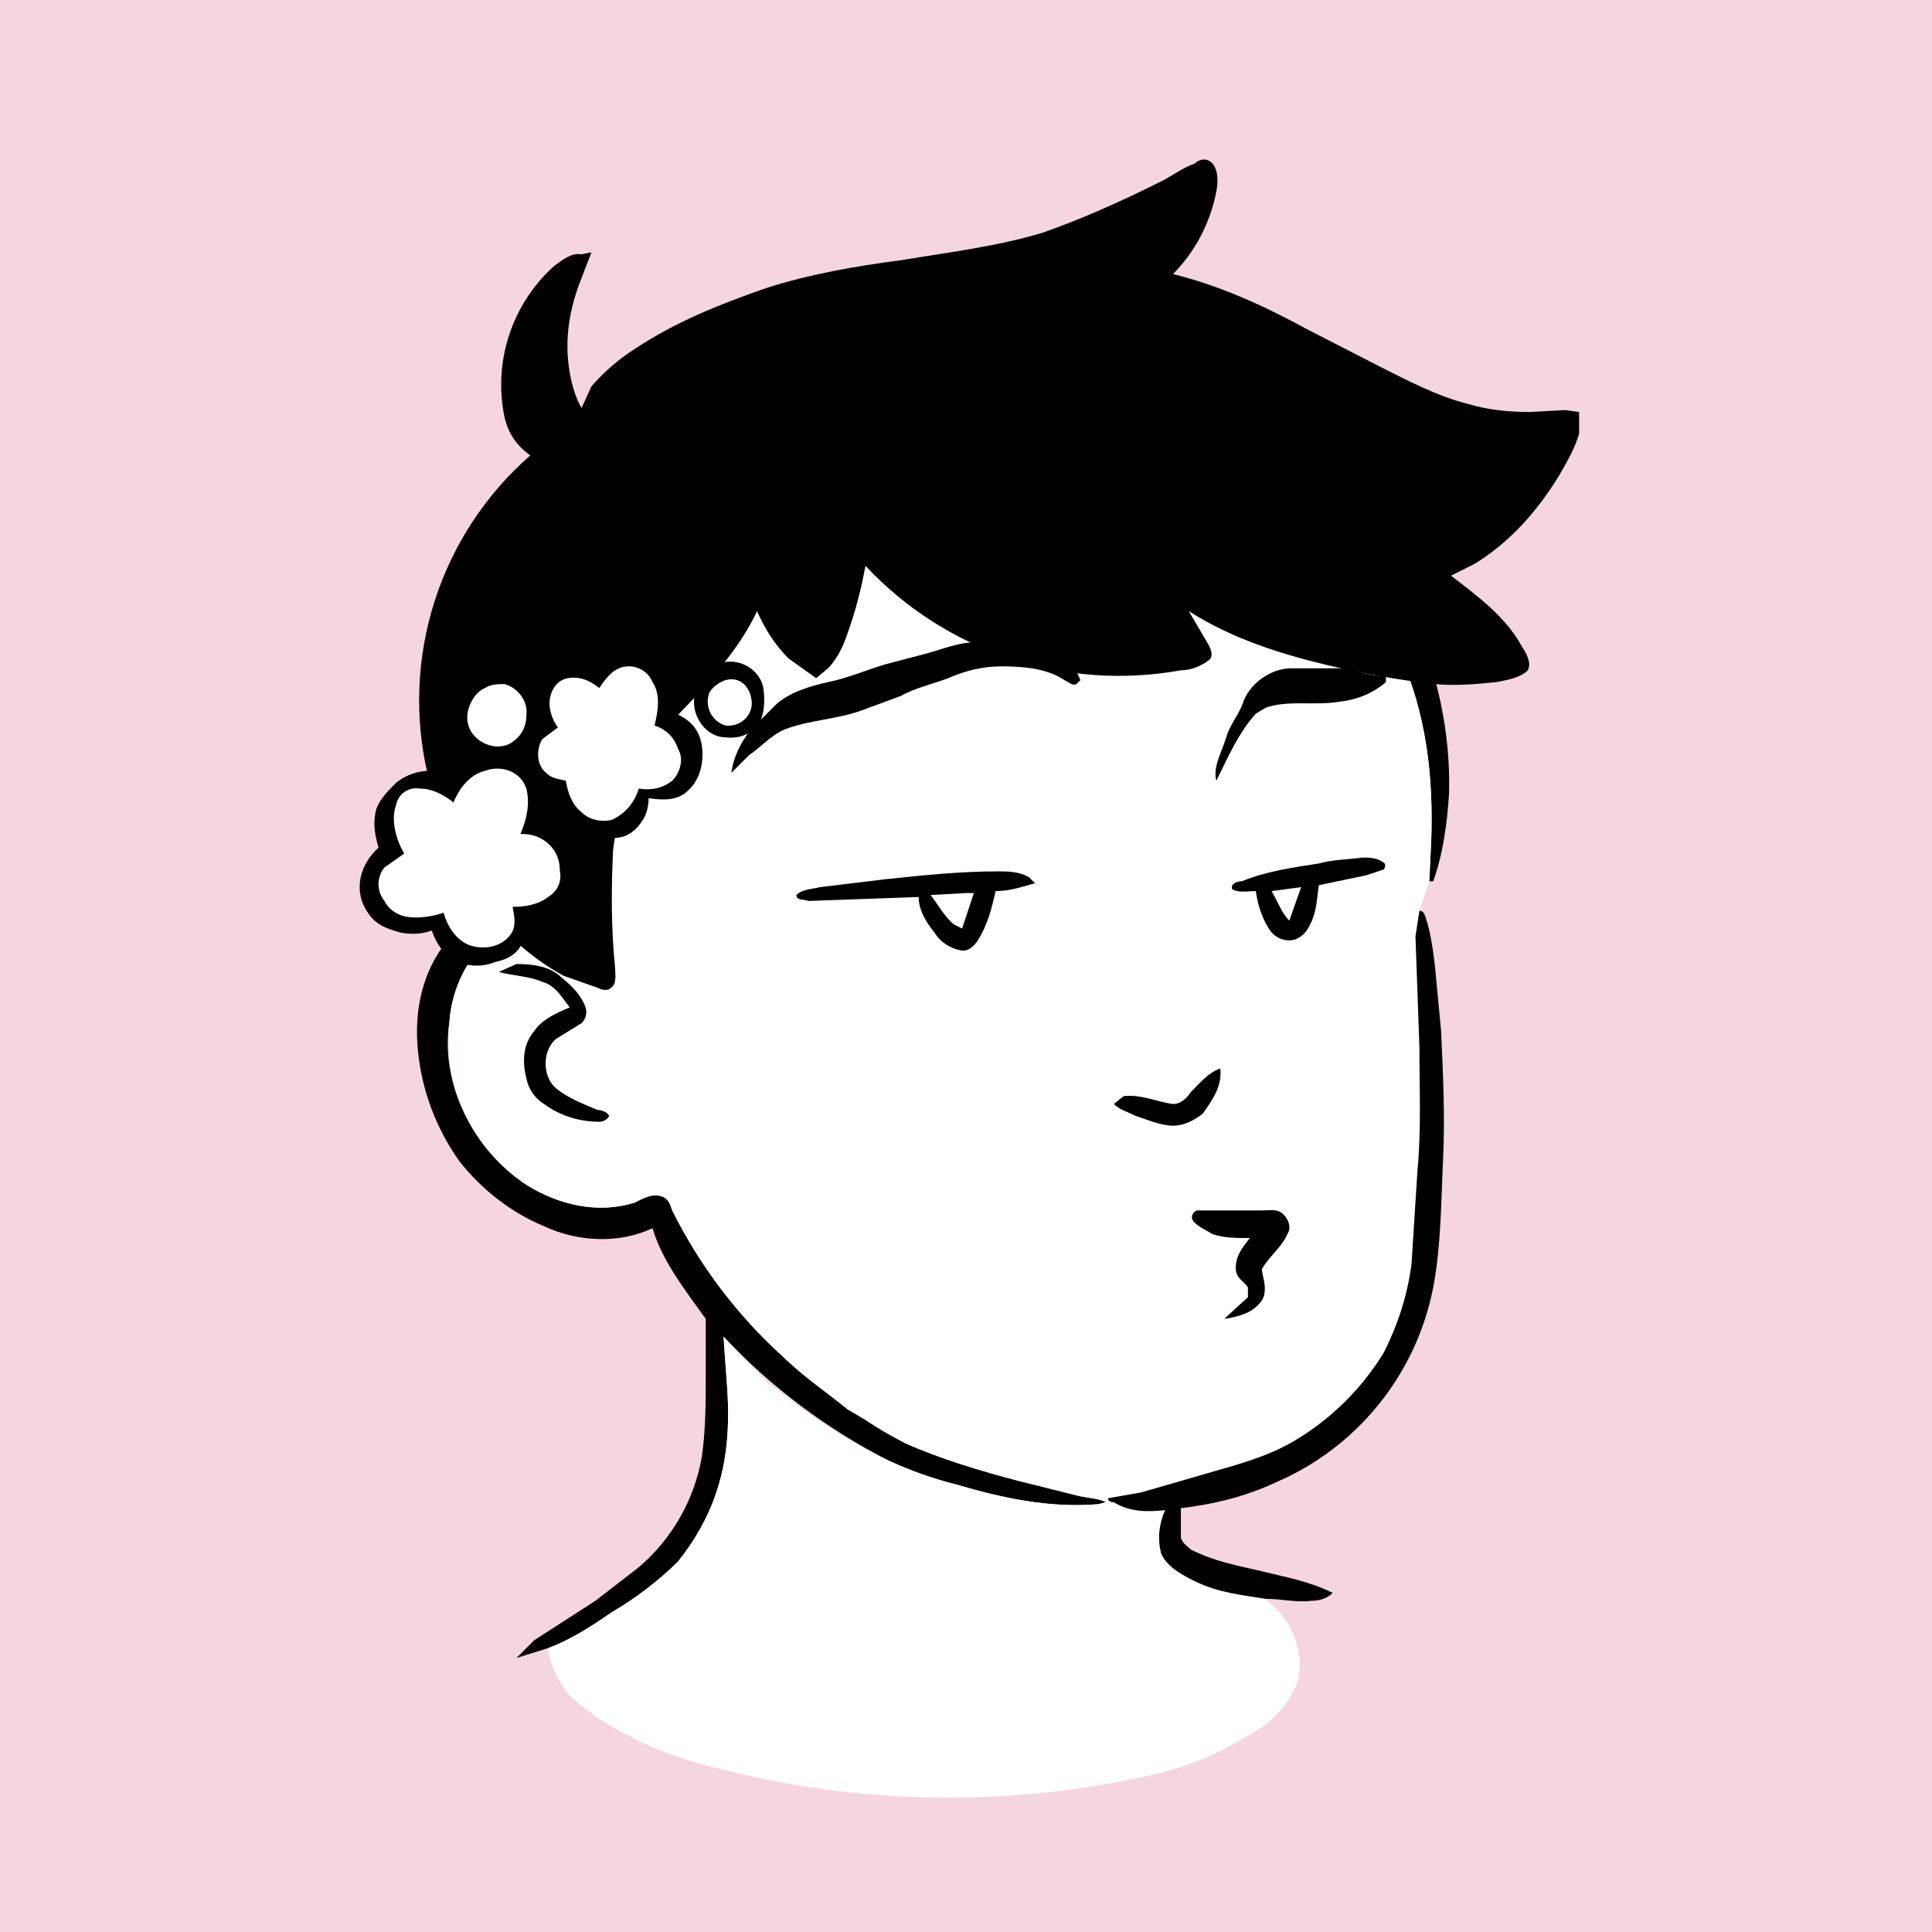
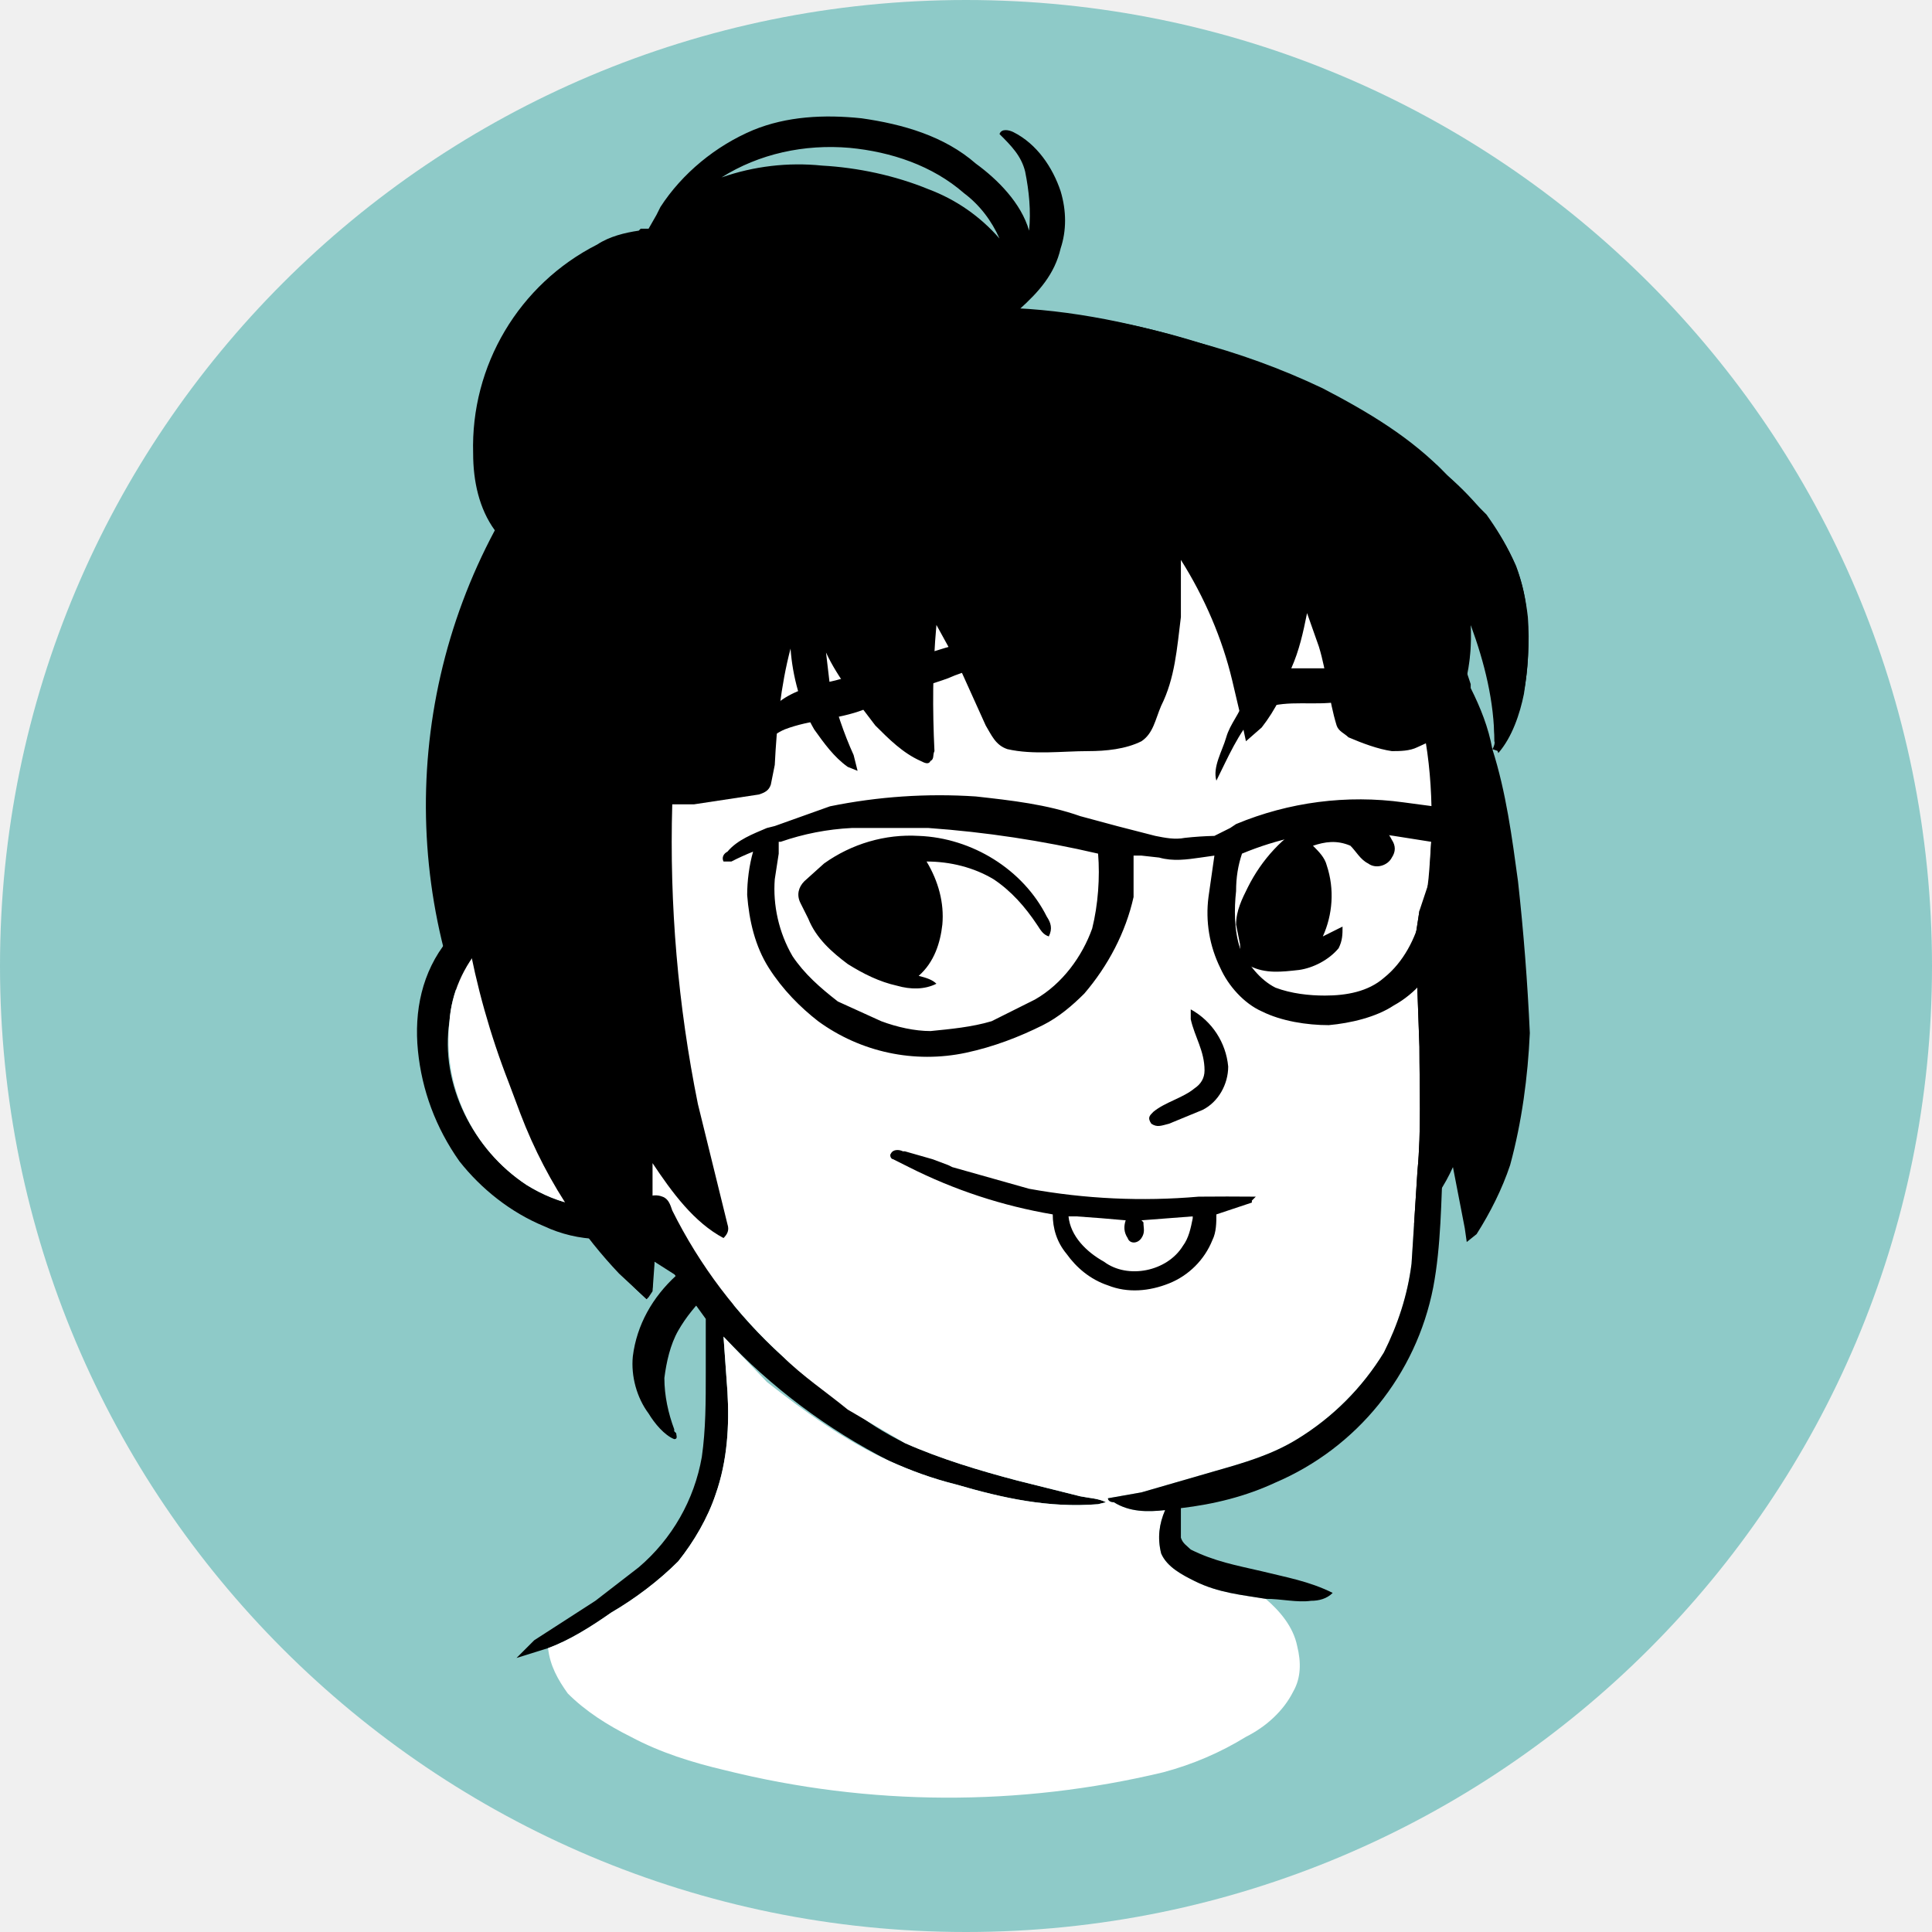
<svg xmlns="http://www.w3.org/2000/svg" viewBox="0 0 980 980" fill="none" shape-rendering="auto">
  <mask id="viewboxMask">
-     <rect width="980" height="980" rx="0" ry="0" x="0" y="0" fill="#fff" />
+     <rect width="980" height="980" rx="490" ry="490" x="0" y="0" fill="#fff" />
  </mask>
  <g mask="url(#viewboxMask)">
    <rect fill="url(#backgroundLinear)" width="980" height="980" x="0" y="0" />
    <defs>
-       <linearGradient id="backgroundLinear" gradientTransform="rotate(117 0.5 0.5)">
-         <stop stop-color="#f5d5e0" />
-         <stop offset="1" stop-color="#f5d5e0" />
+       <linearGradient id="backgroundLinear" gradientTransform="rotate(43 0.5 0.5)">
+         <stop stop-color="#8ecac8" />
+         <stop offset="1" stop-color="#8ecac8" />
      </linearGradient>
    </defs>
    <g transform="translate(10 -60)">
+       <path fill-rule="evenodd" clip-rule="evenodd" d="M427 120c21 3 42 9 58 23 11 8 23 20 27 34 1-10 0-20-2-30-2-8-7-13-13-19 1-3 5-2 7-1 12 6 20 18 24 30 3 10 3 20 0 29-3 13-11 22-21 31a391 391 0 0 1 212 79l25 25c10 14 18 29 20 46 2 18 2 37-4 55-2 7-5 14-10 19l-3-1c7 22 10 45 13 67a1185 1185 0 0 1 6 77c-1 22-4 45-10 67-4 12-10 24-17 35l-5 4-1-7-6-31c-4 9-10 18-17 26-5 6-11 10-18 14l-3 3-9 6c-16 9-33 16-50 21a569 569 0 0 1-207 15v-1h-8c-19-3-38-8-55-15l-5-2-6-3c-6 6-11 12-15 19s-6 16-7 24c0 9 2 18 5 26v1l1 1c0 1 1 3-1 3-5-2-10-8-13-13-6-8-9-19-8-29 2-16 10-30 22-41l-11-7v1l-1 14-2 3-1 1-14-13c-18-19-33-41-43-65l-6-10-3-4a296 296 0 0 1-11-298c-8-11-11-25-11-39a115 115 0 0 1 63-106c6-4 14-6 21-7l1-1h4l4-7 2-4c11-17 28-31 47-39 17-7 36-8 55-6Zm-6 15c21 2 42 9 58 23 8 6 14 14 18 23a89 89 0 0 0-36-25c-17-7-36-11-54-12a118 118 0 0 0-51 6c19-12 42-17 65-15Zm316 243-1-1c0 8 0 16-2 24l2 6v2c5 10 9 20 11 31 2-3 1-6 1-10v-3a171 171 0 0 0-11-49Z" fill="#000000" />
      <path d="M528 244c41 6 80 22 113 47 28 21 50 49 65 81 13 28 20 60 19 91-1 15-3 30-8 44h-2l1-21c1-30-2-59-13-87-10-30-28-57-50-79-42-40-98-62-156-63a243 243 0 0 0-196 94 207 207 0 0 0-40 139l2 25c8 0 19 0 25 7l-3 3-17 1c-12 1-24 5-33 13a64 64 0 0 0-17 39c-5 32 12 65 39 83 16 10 36 15 55 9 4-2 9-5 14-3 3 1 4 4 5 7a251 251 0 0 0 90 100c8 7 18 13 28 18 18 8 38 14 57 19l32 8c5 1 9 1 13 3l-4 1c-25 2-48-3-72-10-12-3-23-7-34-12a306 306 0 0 1-84-63l2 28c1 17 0 35-6 52-4 12-11 24-19 34-10 10-22 19-34 26-10 7-21 14-32 18l-16 5 9-9 31-20 22-17a95 95 0 0 0 32-56c2-14 2-28 2-43v-27c-10-14-22-29-27-46-17 8-38 7-55-1-17-7-32-19-43-33-12-17-19-36-21-56s2-40 15-56c9-10 22-18 35-21-4-14-6-29-6-44a234 234 0 0 1 83-173 249 249 0 0 1 199-55Z" fill="#000" />
      <path d="M653 320c22 22 40 49 50 79 11 28 14 57 13 87l-1 21-5 15-2 13 2 56c0 21 1 42-1 63l-3 47c-2 16-7 31-14 45-11 18-26 33-44 44-13 8-27 12-41 16l-38 11-17 3c0 1 1 2 3 2 8 5 17 5 26 4-3 7-4 14-2 22 3 7 11 11 17 14 12 6 24 7 36 9 7 6 14 14 16 24 2 8 2 16-2 23-5 10-14 18-24 23-13 8-27 14-42 18a468 468 0 0 1-222-1c-17-4-33-9-48-17-12-6-23-13-32-22-5-7-9-14-10-23 11-4 22-11 32-18 12-7 24-16 34-26 8-10 15-22 19-34 6-17 7-35 6-52l-2-28 22 23c19 15 40 30 62 40 11 5 22 9 34 12 24 7 47 12 72 10l4-1c-4-2-8-2-13-3l-32-8c-19-5-39-11-57-19l-29-17c-11-9-23-17-33-27a251 251 0 0 1-56-74c-1-3-2-6-5-7-5-2-10 1-14 3-19 6-39 1-55-9a88 88 0 0 1-39-83c1-14 7-28 17-39 9-8 21-12 33-13l17-1 3-3c-6-7-17-7-25-7l-2-25a207 207 0 0 1 40-139 243 243 0 0 1 196-94c58 1 114 23 156 63Z" fill="#ffffff" />
      <path d="M710 522c3 0 3 4 4 6 3 11 4 23 5 34l2 21c1 22 2 43 1 65-1 21-1 44-5 65a136 136 0 0 1-80 99c-15 7-31 11-48 13v15c1 3 3 4 5 6 12 6 23 8 36 11 12 3 24 5 36 11-3 3-7 4-11 4-7 1-15-1-23-1-12-2-24-3-36-9-6-3-14-7-17-14-2-8-1-15 2-22-9 1-18 1-26-4-2 0-3-1-3-2l17-3 38-11c14-4 28-8 41-16 18-11 33-26 44-44 7-14 12-29 14-45l3-47c2-21 1-42 1-63l-2-56 2-13ZM252 549c8 0 17 1 23 7 5 4 10 9 12 15 1 3 0 6-2 8l-13 8c-7 6-7 19 0 25 6 5 14 8 21 11 2 0 5 1 6 3-1 2-3 3-5 3-10 0-20-3-28-9-5-3-8-8-9-13-2-8-2-17 4-24 4-6 11-9 18-12-4-5-7-11-14-13-7-3-15-3-22-5l9-4Z" fill="#000" />
-       <path d="M681 495c3 0 7 0 10 2 2 1 2 2 1 4l-9 3-24 5c-1 6-1 13-4 19-2 5-6 9-11 9s-9-3-11-7c-3-5-5-11-6-18-4 0-9 1-12-1-1-3 3-4 5-4 12-5 26-7 39-9 7-2 15-2 22-3ZM496 502c5 0 11 0 16 3l3 3c-7 2-13 4-20 4-2 9-4 17-9 25-2 3-5 6-9 5-5-1-10-4-13-9-4-5-8-11-8-18l-56 2c-2-1-6 0-6-3 3-3 8-3 12-4l33-4c19-2 38-4 57-4Z" fill="#000000" />
-       <path d="m650 510-6 17c-4-4-6-10-9-15l15-2ZM484 513l-6 18-4-2c-5-4-8-10-12-15l18-1h4Z" fill="#fff" />
+       <path d="M681 473c6 2 12 7 15 13 2 3 2 6 0 9-2 4-8 6-12 3-4-2-6-6-9-9-7-3-13-2-19 0 3 3 6 6 7 10 4 12 3 25-2 36l10-5c0 4 0 7-2 11-5 6-13 10-20 11-9 1-17 2-25-2-4-3-5-7-5-11l-2-10c0-7 3-13 6-19 7-14 18-26 31-33 8-4 18-6 27-4ZM456 484c27 1 53 17 65 41 2 3 3 6 1 10-3-1-4-3-6-6-6-9-13-17-22-23-10-6-22-9-34-9 6 10 9 21 8 32-1 9-4 19-12 26 4 1 7 2 9 4-6 3-13 3-20 1-9-2-17-6-25-11-8-6-16-13-20-23l-4-8c-2-4-1-8 2-11l10-9c14-10 31-15 48-14Z" fill="#000000" />
      <path d="M505 385c8 1 16 2 23 6 5 4 8 9 10 14l-2 2c-2 1-4-1-6-2-9-6-21-7-32-7-9 0-18 2-27 6-8 3-17 5-24 9l-19 7c-13 5-27 5-40 10-7 3-12 9-18 13l-9 9c1-8 5-16 10-22l13-13c7-6 17-9 26-11 10-2 19-6 29-9l19-5c8-2 15-5 23-6l24-1ZM671 399c7 1 14 4 22 4v3c-7 6-15 9-24 10-12 2-26-1-37 3l-5 3c-9 10-14 22-20 34-2-7 3-15 5-22s7-12 9-19c4-9 14-16 24-16h26Z" fill="#000000" />
-       <path d="M609 602c1 9-4 16-9 23-4 3-9 6-15 6s-13-3-19-5c-4-2-8-3-11-6l5-4c9-1 17 3 25 4 4 0 7-3 9-6 5-5 9-10 15-12Z" fill="#000000" />
-       <path d="M597 674h33c4 0 8-1 11 2s4 7 2 10c-3 7-10 12-13 18l1 5c1 4 1 9-2 12-4 5-11 7-18 8l12-11v-5c-2-3-5-4-6-8-1-7 3-12 7-17-7 0-13 0-19-2-3-2-8-4-10-7-1-2 0-4 2-5Z" fill="#000000" />
-       <path d="M604 142c4 3 4 10 3 15-3 16-11 31-22 42 24 6 46 16 68 28l37 19c14 7 29 15 45 19 10 3 21 4 31 4l18-1 7 1v11c-2 7-6 14-10 21-11 18-25 34-43 45l-12 6c13 10 28 21 36 36 2 3 5 8 3 12-4 4-11 5-16 6-10 1-21 2-31 1-18-2-35-5-52-9-26-6-51-14-73-28l10 17c1 2 3 6 0 8-4 3-9 5-14 5a176 176 0 0 1-160-53c-2 11-5 23-9 34-2 6-5 13-10 18l-6 5-14-10c-7-7-12-15-16-24-7 15-17 27-28 40l-23 24-14 13-2 2-6 42c-1 20-1 40 1 60 0 3 1 8-2 10-2 2-5 1-7 0l-17-6c-13-7-25-17-35-28a241 241 0 0 1-34-74 165 165 0 0 1 52-162c-7-5-11-11-13-19a81 81 0 0 1 25-77c4-3 9-7 14-6l5-1-5 13c-6 15-9 31-6 48 1 6 3 13 6 18l5-11c6-7 14-14 22-19 21-14 44-23 67-31 22-7 45-11 68-14 24-4 49-7 72-14 20-7 40-16 60-26 6-3 11-7 17-9 2-2 5-3 8-1Z" fill="#000000" />
+       <path d="M594 572a37 37 0 0 1 19 29c0 9-5 18-13 22l-17 7c-4 1-6 2-9 0-2-3-1-4 1-6 6-5 15-7 21-12 3-2 5-5 5-9 0-10-5-17-7-26v-5Z" fill="#000000" />
+       <path fill-rule="evenodd" clip-rule="evenodd" d="m463 648-14-4h-1c-2-1-5-1-6 1-1 1 0 3 1 3l6 3 2 1a257 257 0 0 0 73 24c0 7 2 14 7 20 5 7 12 13 21 16 10 4 21 3 31-1s18-12 22-22c2-4 2-9 2-13l18-6v-1l2-2a1497 1497 0 0 0-29 0 324 324 0 0 1-86-4l-39-11-2-1-8-3Zm69 29c1 10 9 18 18 23 12 9 32 5 40-8 3-4 4-9 5-14v-1l-26 2 1 1c0 3 1 5-1 8s-6 3-7 0c-2-3-2-6-1-9a1036 1036 0 0 0-25-2h-4Z" fill="#000000" />
+       <path fill-rule="evenodd" clip-rule="evenodd" d="M485 464c18 2 36 4 53 10a1666 1666 0 0 0 38 10c5 1 10 2 15 1a176 176 0 0 1 15-1l8-4 3-2a163 163 0 0 1 85-11l15 2c5 0 9 2 13 3 4 2 7 3 11 3 3 1 6 2 7 4 2 3 0 6-3 7l-9 2h-3c2 18-3 38-11 55-6 11-14 21-25 27-9 6-22 9-33 10-11 0-24-2-34-7-9-4-17-13-21-22a63 63 0 0 1-6-36l3-21-7 1c-7 1-14 2-21 0l-9-1h-4v21c-4 18-13 35-25 49-6 6-13 12-21 16-12 6-25 11-39 14a94 94 0 0 1-75-16c-9-7-18-16-25-27s-10-24-11-37c0-7 1-15 3-22a123 123 0 0 0-11 5h-4c-1-2 0-4 2-5 5-6 13-9 20-12l4-1 28-10a278 278 0 0 1 74-5Zm-57 16h33a553 553 0 0 1 86 13c1 12 0 26-3 38-5 14-15 28-29 36l-22 11c-10 3-21 4-31 5-8 0-17-2-25-5l-22-10c-9-7-17-14-23-23-7-12-10-26-9-39l2-13v-6h1a129 129 0 0 1 36-7h6Zm269 4-21-3a157 157 0 0 0-56 12c-2 6-3 12-3 19-1 9-1 20 2 29 4 8 10 16 18 20 8 3 17 4 25 4 11 0 22-2 30-9 10-8 16-20 19-32 4-12 4-25 5-37l-19-3Z" fill="#000000" />
+       <path d="M492 216c35 0 70 7 103 17 23 6 45 14 66 24 23 12 45 25 63 44 15 13 27 28 35 46 3 8 5 17 6 26 1 13 0 26-2 39-2 10-6 22-13 30l-2-6c0-20-5-40-12-59 1 19-3 40-15 55-4 4-8 5-12 7s-9 2-13 2c-7-1-15-4-22-7-2-2-5-3-6-6-4-13-5-27-9-40l-6-17c-2 10-4 19-8 28-3 11-8 21-15 30l-8 7-3-14-4-17c-5-21-14-42-26-61v29c-2 16-3 31-10 45-3 7-4 14-10 18-8 4-18 5-27 5-13 0-28 2-41-1-6-2-8-7-11-12l-14-31-11-20c-2 22-2 43-1 64-1 2 0 4-2 5-1 2-3 1-5 0-9-4-16-11-23-18-9-12-19-24-25-37l2 17c3 12 7 24 12 35l2 8-5-2c-7-5-12-12-17-19-7-12-11-27-12-41-5 19-7 39-8 59l-2 10c-1 3-3 4-6 5l-33 5h-11a670 670 0 0 0 13 152l15 61c1 3 0 5-2 7-15-8-26-23-36-38v63l-3 6a245 245 0 0 1-64-94l-6-16a397 397 0 0 1-27-151c1-40 9-80 26-116a217 217 0 0 1 76-91l31-17c11-4 22-9 34-10 10-1 21-3 31 0 4 1 8-1 12-2 20-4 41-6 61-6Z" fill="#000000" />
    </g>
-     <g transform="translate(10 -60)">
-       <path d="M357 396c9-2 18 4 20 12 1 5 1 12-1 17-3 7-11 10-18 9-9 0-16-9-16-18 0-4 2-7 3-11 3-4 8-8 12-9Z" fill="#000000" />
-       <path d="M358 405c7-2 12 3 13 9 2 8-5 15-13 14-7-2-11-10-8-17 2-3 5-5 8-6Z" fill="#fff" />
-       <path fill-rule="evenodd" clip-rule="evenodd" d="M326 398c-2-4-5-7-9-9-5-1-10 1-14 3-4 1-7 4-9 7-11-4-23 0-30 10-3-4-6-7-10-9-3-1-6 0-9 1l-4 1c-6 1-12 3-16 9-4 7-4 16 0 23 2 5 6 8 11 10-7 1-13 5-17 11l-2-1-9-3c-6 0-12 2-17 6-4 4-8 8-10 13-2 7-1 13 1 20-9 8-13 21-6 32 4 7 10 9 17 11 5 1 11 1 16-1 2 6 6 12 11 15 6 3 14 4 21 1 5-1 10-3 13-8 3-3 3-8 4-12 5-2 9-3 13-7 5-4 9-10 10-16s0-12-2-17c-3-6-9-10-15-12 1-5 2-9 1-14l6 2c2 6 4 11 8 15 7 5 15 7 23 6 6 0 11-4 14-9 2-3 3-7 3-11h1c7 1 14 1 19-4 7-6 9-18 6-27-3-8-9-11-17-14 2-7 2-15-2-22Zm-70 51 2-10-10 6 8 4Z" fill="#000000" />
-       <path d="M236 409c3-2 7-2 10-2 7 2 12 9 11 16 0 6-3 11-8 14-9 5-22-2-22-13 0-6 4-13 9-15ZM309 398c5 0 10 3 12 8 4 6 3 14 1 22 6 2 10 6 12 12 3 5 1 12-3 16-5 4-11 5-17 4-2 7-7 13-14 16-5 1-11 0-15-4-5-4-7-10-8-16-4-1-7-1-10-4-5-4-5-12-2-17l8-6c-3-4-5-10-4-15s4-9 9-10c6-1 11 1 16 5 4-6 8-11 15-11ZM257 460c2 8 0 16-3 23 5 0 9 1 13 4 5 4 7 9 7 15 1 5-1 10-6 13-5 4-12 5-18 5 1 5 2 10-1 14-5 7-15 8-22 5-6-3-10-9-12-16-6 2-13 3-19 2-5-1-9-4-11-8-4-5-4-12 0-17l10-7c-4-7-7-17-4-25 1-5 6-9 12-8 6 0 12 3 17 7 3-7 8-14 16-16 8-3 18 0 21 9Z" fill="#fff" />
-     </g>
+     <g transform="translate(10 -60)" />
  </g>
</svg>
